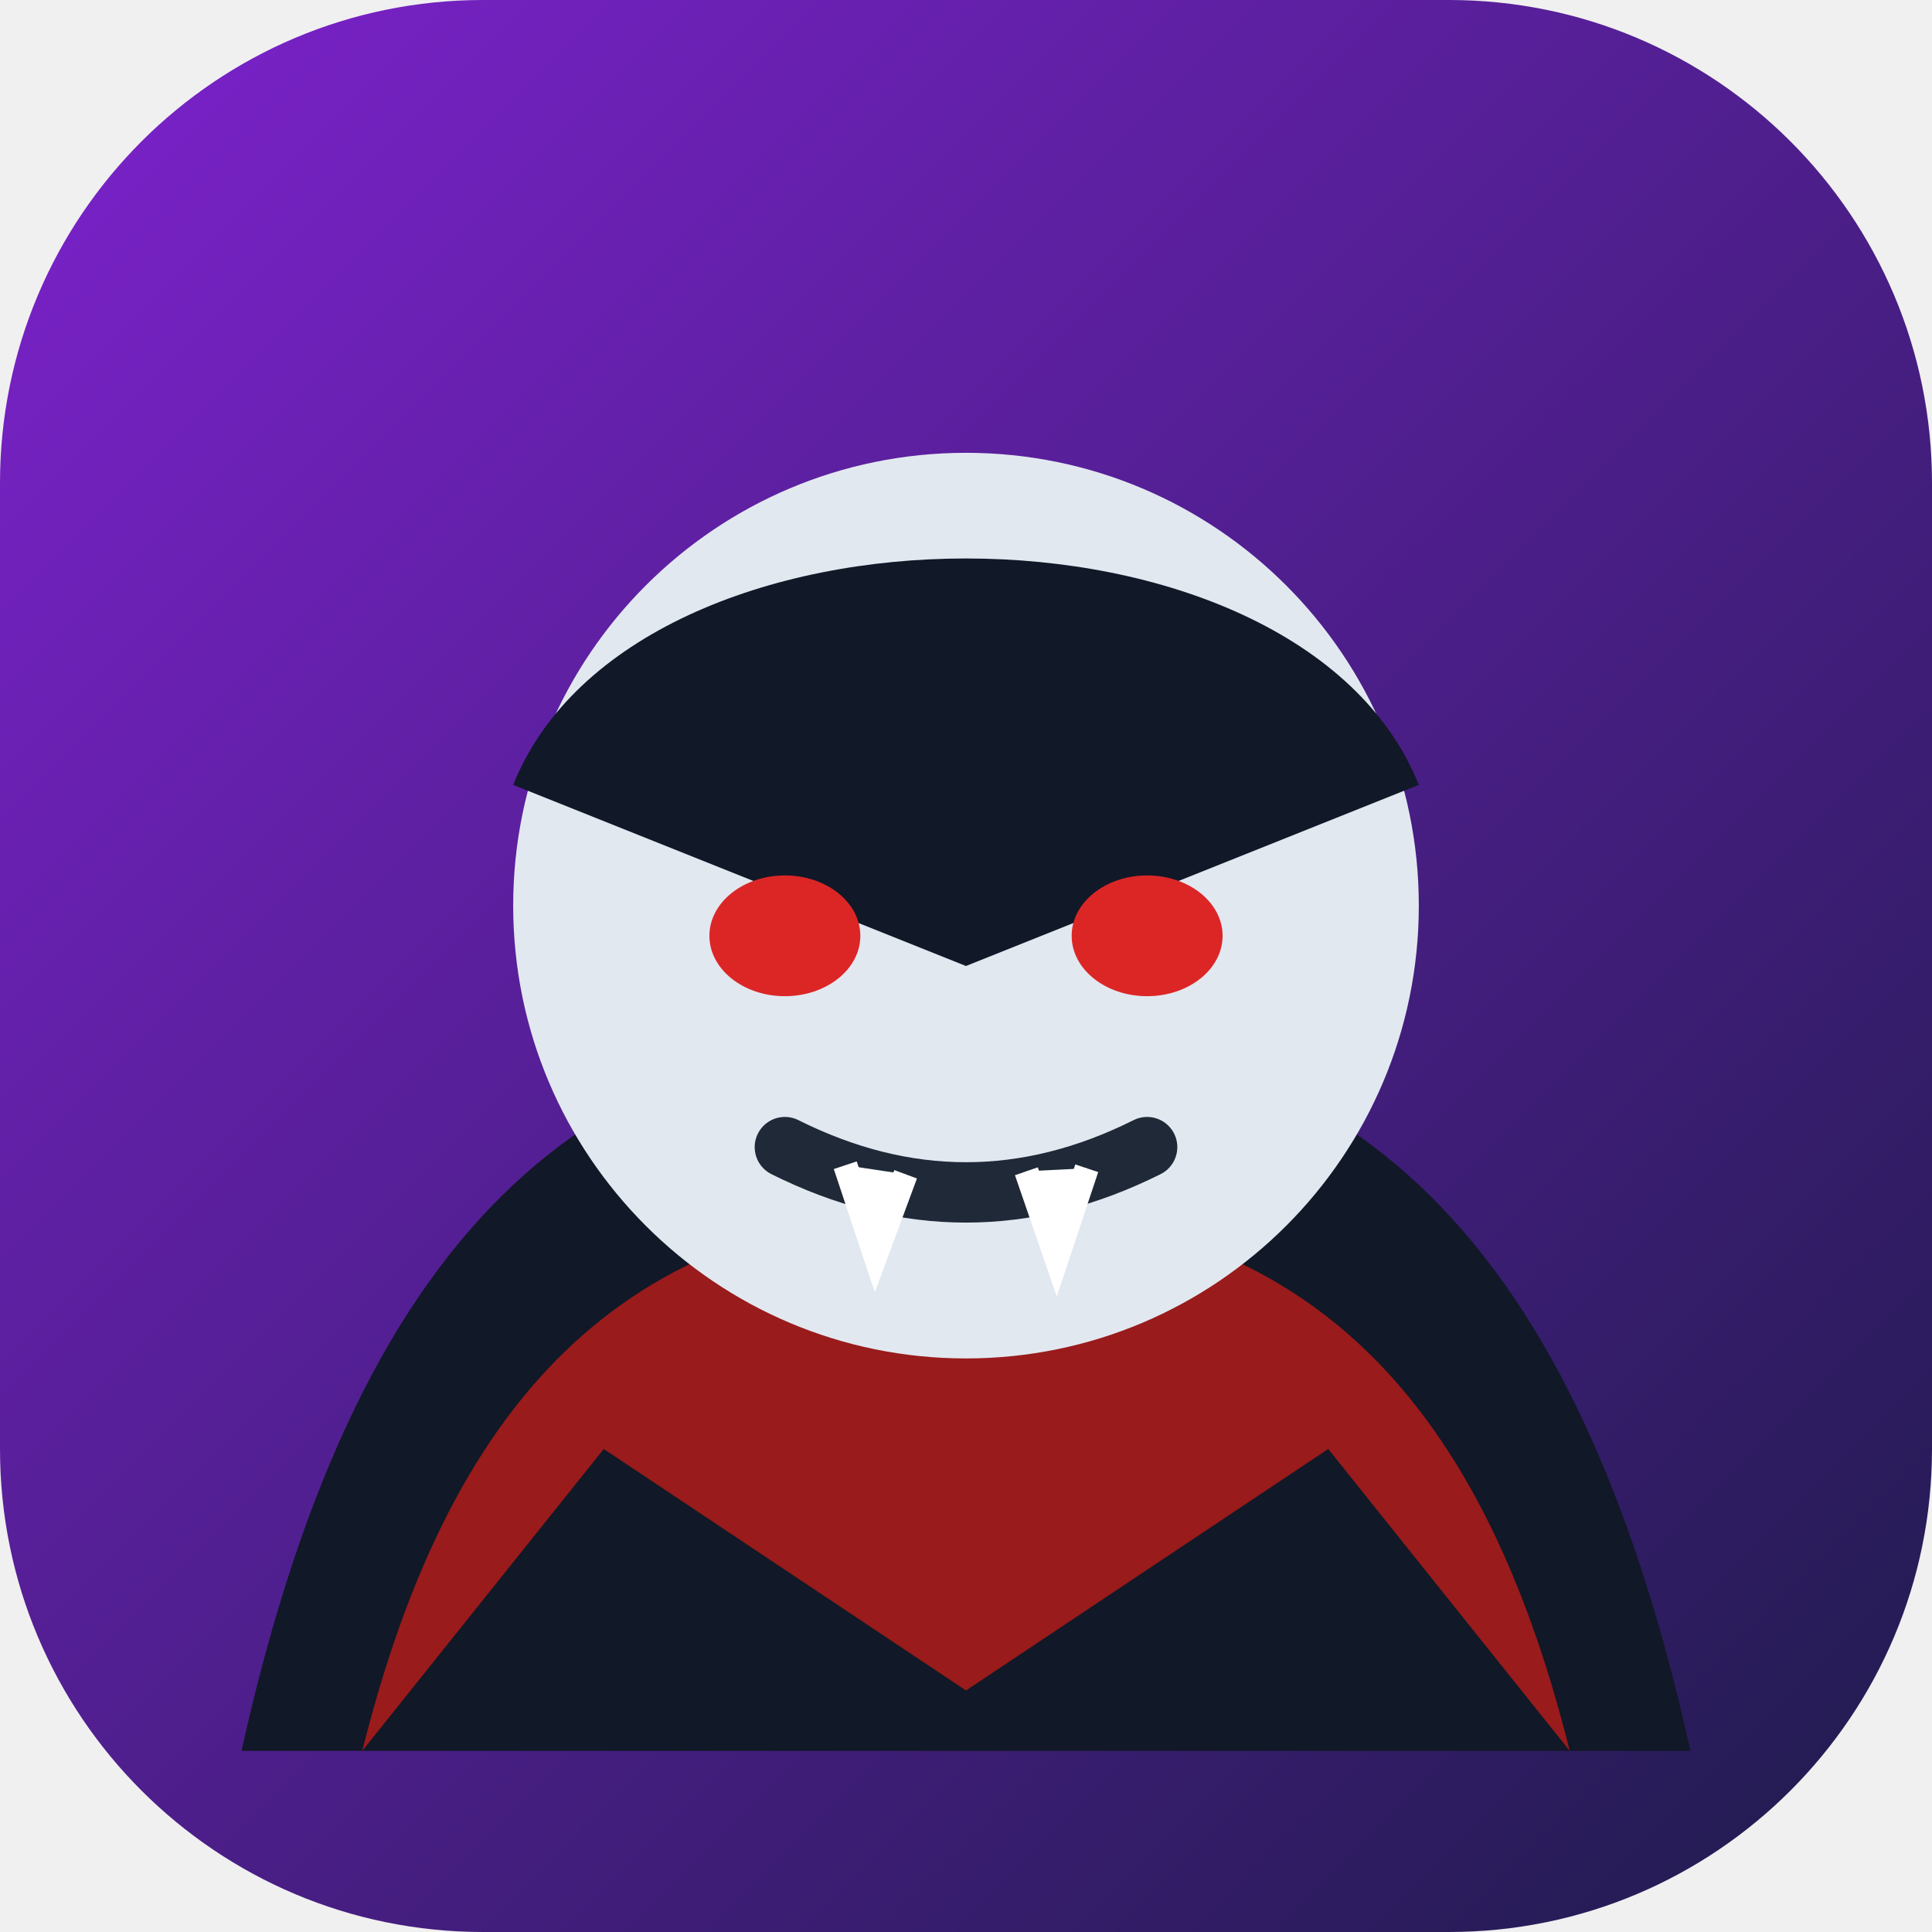
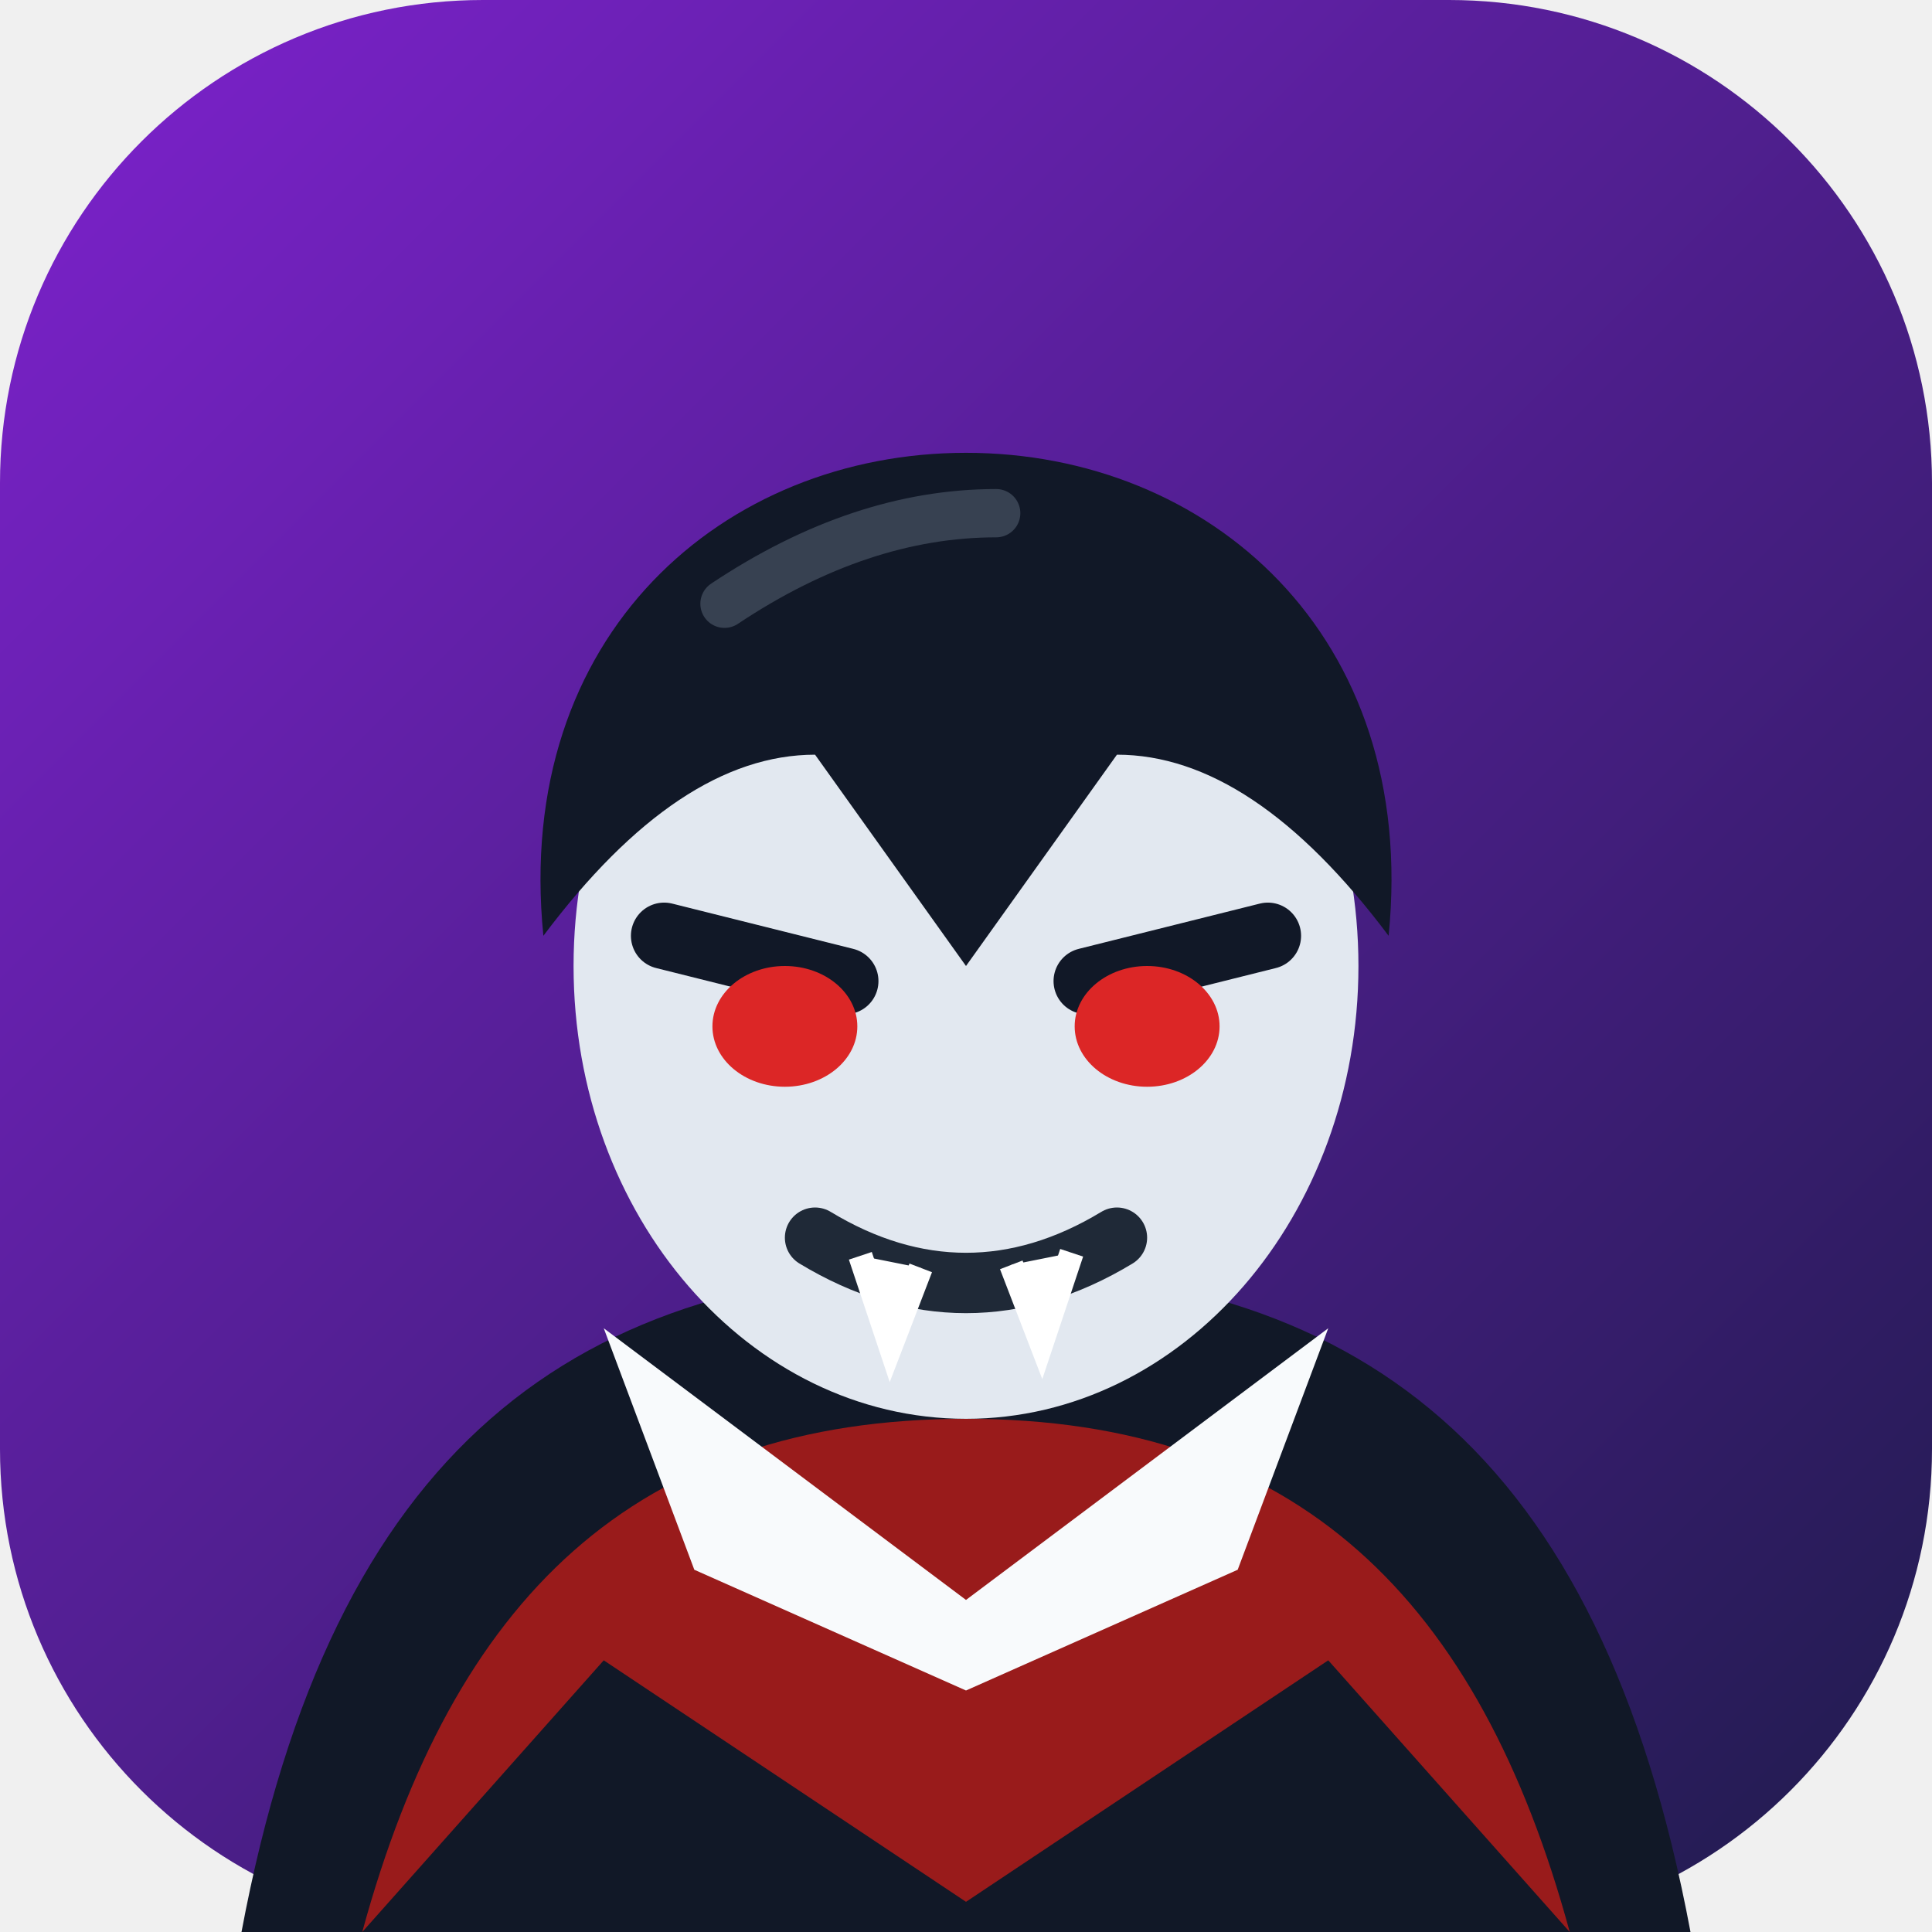
<svg xmlns="http://www.w3.org/2000/svg" viewBox="0 0 64 64" role="img" aria-label="Vampiro">
  <defs>
    <linearGradient id="bg" x1="0" y1="0" x2="1" y2="1">
      <stop offset="0" stop-color="#7e22ce" />
      <stop offset="1" stop-color="#1e1b4b" />
    </linearGradient>
  </defs>
  <rect width="64" height="64" rx="16" fill="url(#bg)" />
-   <path d="M8 58c4-18 12-24 24-24s20 6 24 24z" fill="#111827" />
-   <path d="M12 58c3-12 9-18 20-18s17 6 20 18l-8-10-12 8-12-8z" fill="#991b1b" />
-   <circle cx="32" cy="30" r="15" fill="#e2e8f0" />
-   <path d="M17 26c4-10 26-10 30 0l-15 6z" fill="#111827" />
-   <ellipse cx="26" cy="31" rx="2.5" ry="2" fill="#dc2626" />
-   <ellipse cx="38" cy="31" rx="2.5" ry="2" fill="#dc2626" />
-   <path d="M26 38c4 2 8 2 12 0" stroke="#1f2937" stroke-width="2" fill="none" stroke-linecap="round" />
-   <path d="M28 38.6l1 3 1-2.7M34 38.8l1 2.9 1-3" fill="#fff" stroke="#fff" stroke-width=".8" />
+   <path d="M8 64c3-16 11-22 24-22s21 6 24 22z" fill="#111827" />
+   <path d="M12 64c3-11 9-17 20-17s17 6 20 17l-8-9-12 8-12-8z" fill="#991b1b" />
+   <path d="M20 44l12 9 12-9-3 8-9 4-9-4z" fill="#f8fafc" />
+   <ellipse cx="32" cy="32" rx="13" ry="15" fill="#e2e8f0" />
+   <path d="M18 31c-1-10 6-16 14-16s15 6 14 16c-3-4-6-6-9-6l-5 7-5-7c-3 0-6 2-9 6z" fill="#111827" />
+   <path d="M24 20c3-2 6-3 9-3" stroke="#374151" stroke-width="1.6" fill="none" stroke-linecap="round" />
+   <path d="M22 31l6 1.5M42 31l-6 1.5" stroke="#111827" stroke-width="2.2" stroke-linecap="round" />
+   <ellipse cx="26" cy="34" rx="2.4" ry="2" fill="#dc2626" />
+   <ellipse cx="38" cy="34" rx="2.4" ry="2" fill="#dc2626" />
+   <path d="M27 41c3.3 2 6.7 2 10 0" stroke="#1f2937" stroke-width="2" fill="none" stroke-linecap="round" />
+   <path d="M28.5 41.6l1 3 1-2.6M33.5 41.9l1 2.6 1-3" fill="#fff" stroke="#fff" stroke-width=".8" />
</svg>
